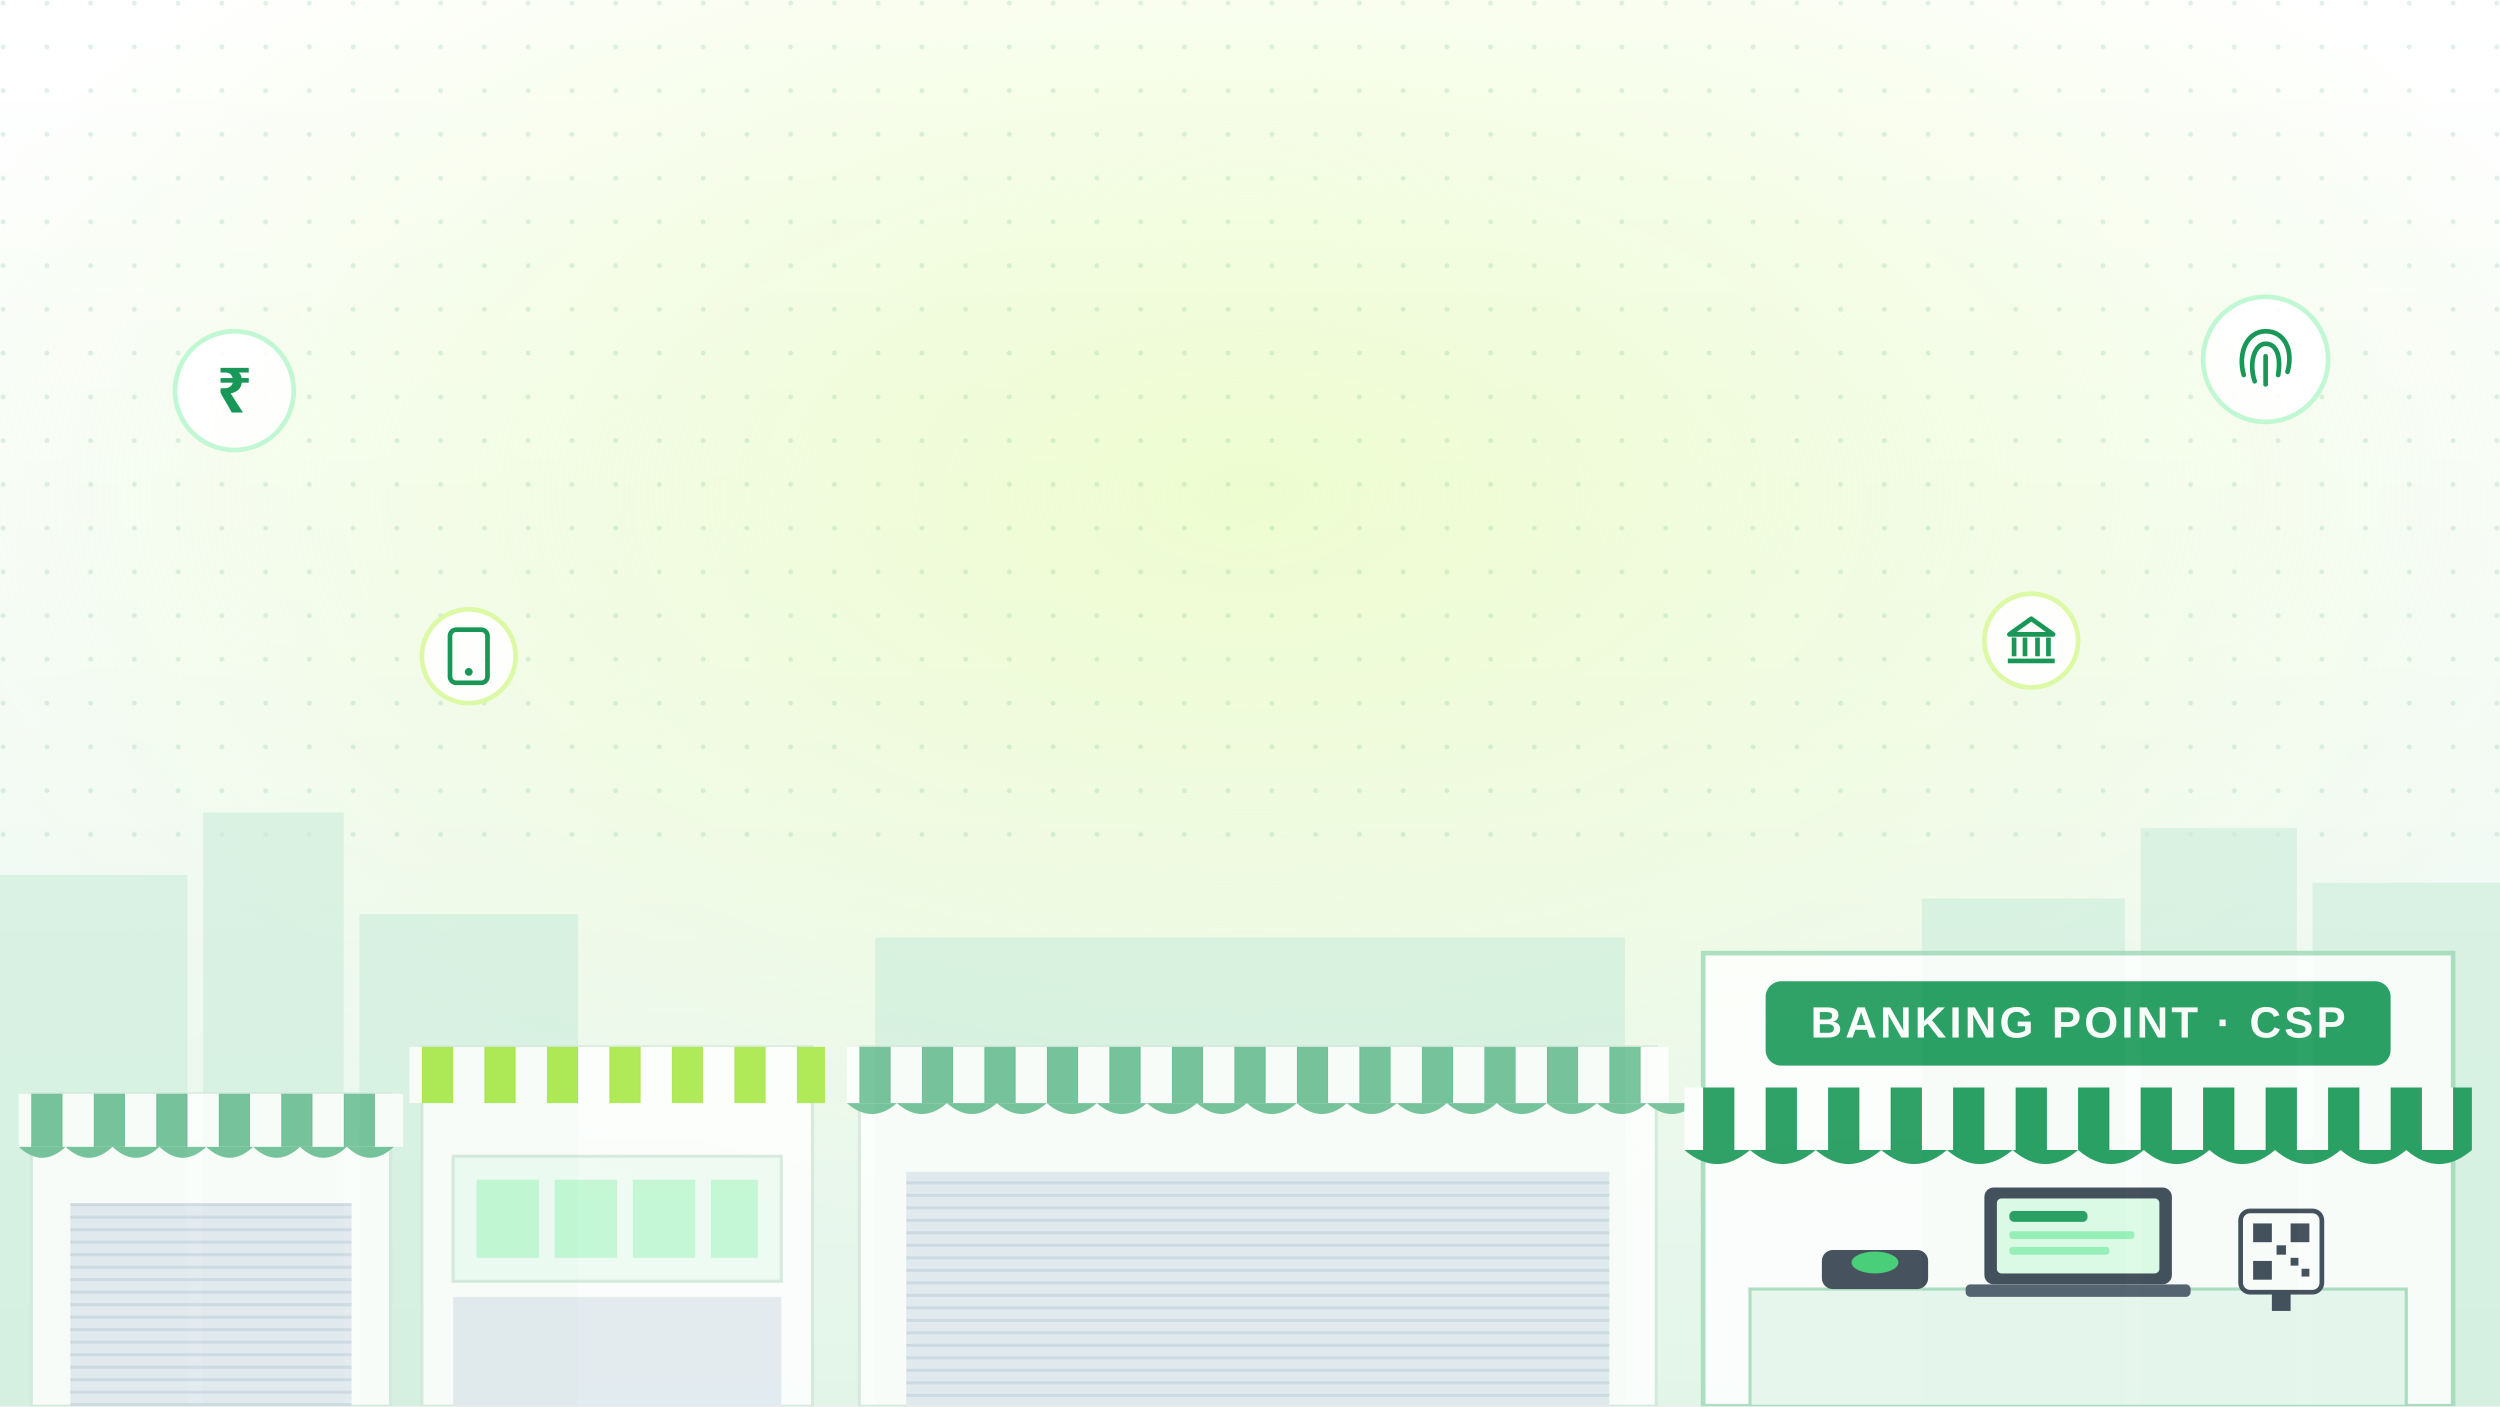
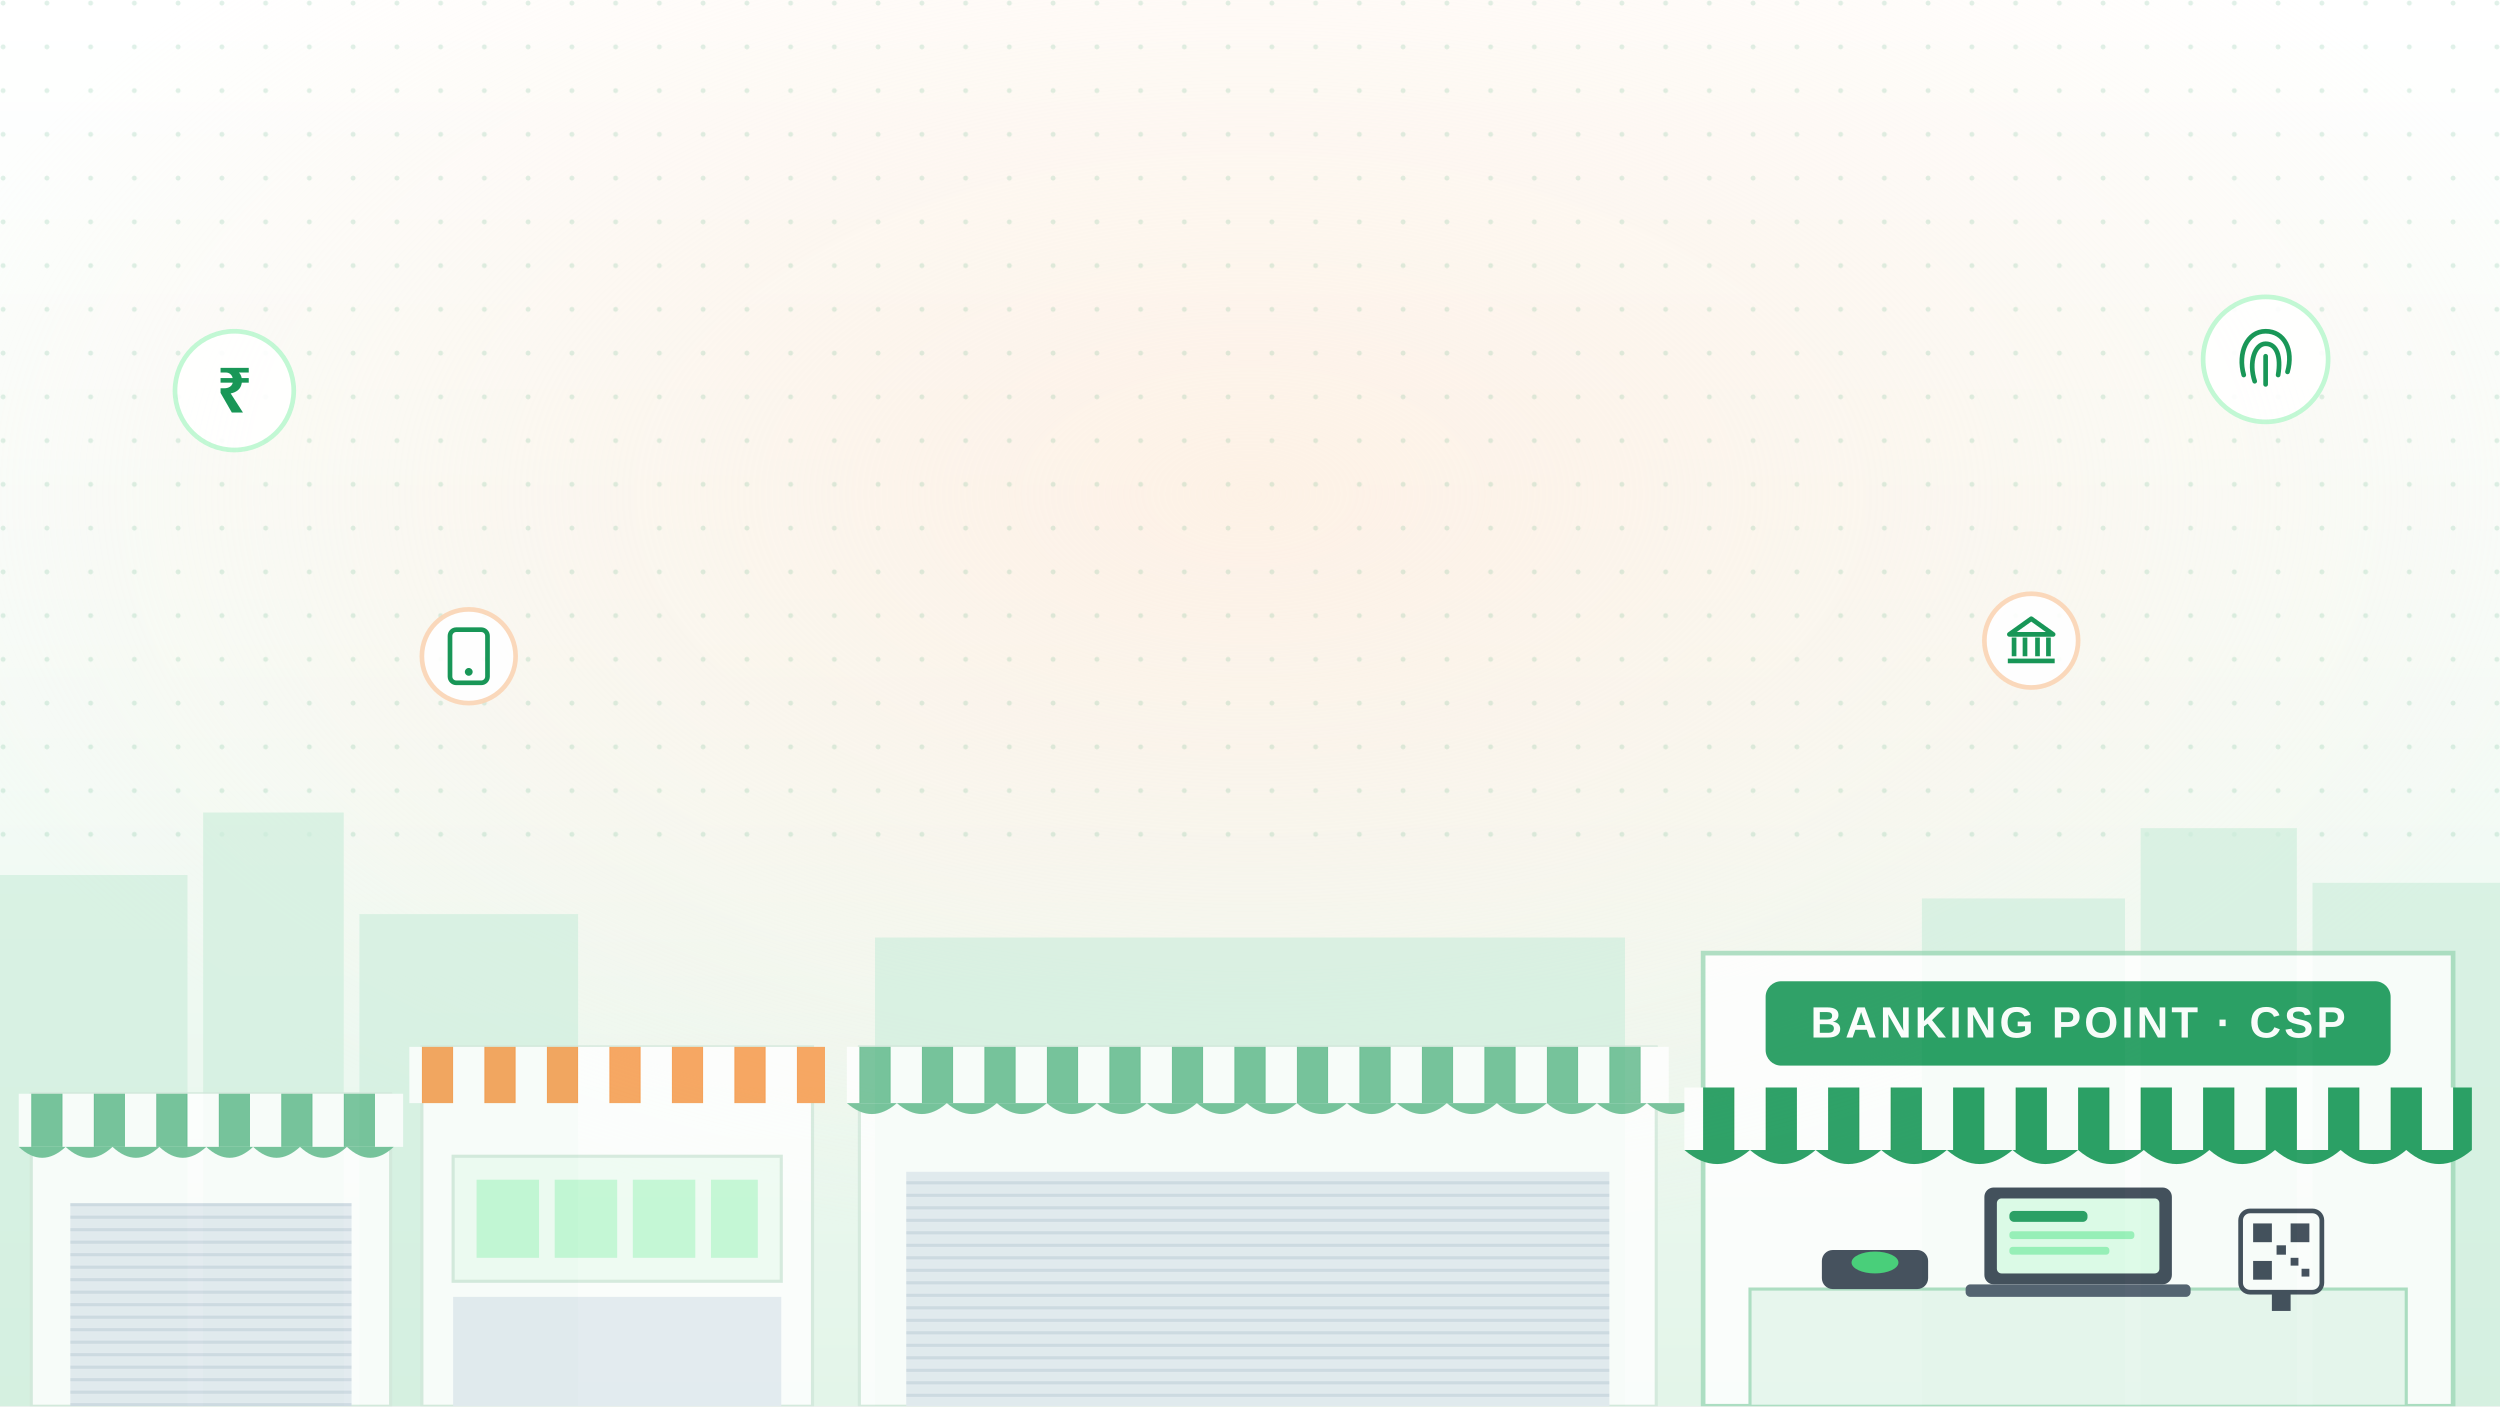
<svg xmlns="http://www.w3.org/2000/svg" viewBox="0 0 1600 900" preserveAspectRatio="xMidYMax slice">
  <defs>
    <linearGradient id="sky" x1="0" y1="0" x2="0" y2="1">
      <stop offset="0" stop-color="#ffffff" />
      <stop offset="0.55" stop-color="#f4fbf6" />
      <stop offset="1" stop-color="#e3f5e9" />
    </linearGradient>
    <radialGradient id="glow" cx="0.5" cy="0.35" r="0.55">
-       <stop offset="0" stop-color="#ecfccb" stop-opacity="0.9" />
-       <stop offset="1" stop-color="#ecfccb" stop-opacity="0" />
+       <stop offset="0" stop-color="#FEF0E4" stop-opacity="0.9" />
+       <stop offset="1" stop-color="#FEF0E4" stop-opacity="0" />
    </radialGradient>
    <pattern id="awnGreen" width="40" height="10" patternUnits="userSpaceOnUse">
      <rect width="20" height="10" fill="#008c46" />
      <rect x="20" width="20" height="10" fill="#ffffff" />
    </pattern>
    <pattern id="awnLime" width="40" height="10" patternUnits="userSpaceOnUse">
-       <rect width="20" height="10" fill="#a3e635" />
+       <rect width="20" height="10" fill="#F79440" />
      <rect x="20" width="20" height="10" fill="#ffffff" />
    </pattern>
    <pattern id="awnTeal" width="40" height="10" patternUnits="userSpaceOnUse">
      <rect width="20" height="10" fill="#5eb88a" />
      <rect x="20" width="20" height="10" fill="#ffffff" />
    </pattern>
    <pattern id="shutter" width="10" height="8" patternUnits="userSpaceOnUse">
      <rect width="10" height="8" fill="#e2e8f0" />
      <rect y="6" width="10" height="2" fill="#cbd5e1" />
    </pattern>
    <pattern id="dots" width="28" height="28" patternUnits="userSpaceOnUse">
      <circle cx="2" cy="2" r="1.6" fill="#008c46" opacity="0.12" />
    </pattern>
  </defs>
  <rect width="1600" height="900" fill="url(#sky)" />
  <rect width="1600" height="900" fill="url(#glow)" />
  <rect width="1600" height="560" fill="url(#dots)" />
  <g fill="#cfeedd" opacity="0.7">
    <rect x="0" y="560" width="120" height="340" />
    <rect x="130" y="520" width="90" height="380" />
    <rect x="230" y="585" width="140" height="315" />
    <rect x="1230" y="575" width="130" height="325" />
    <rect x="1370" y="530" width="100" height="370" />
    <rect x="1480" y="565" width="120" height="335" />
    <rect x="560" y="600" width="480" height="300" />
  </g>
  <g opacity="0.9">
    <g transform="translate(150 250)">
      <circle r="38" fill="#ffffff" stroke="#bbf7d0" stroke-width="3" />
      <text y="14" text-anchor="middle" font-family="Arial, sans-serif" font-size="40" font-weight="700" fill="#008c46">₹</text>
    </g>
    <g transform="translate(1450 230)">
      <circle r="40" fill="#ffffff" stroke="#bbf7d0" stroke-width="3" />
      <g fill="none" stroke="#008c46" stroke-width="3" stroke-linecap="round">
        <path d="M-14 10 C-18 -4 -12 -18 0 -18 C12 -18 18 -6 14 8" />
        <path d="M-7 14 C-11 2 -7 -10 0 -10 C7 -10 10 -2 8 10" />
        <path d="M0 -2 L0 16" />
      </g>
    </g>
    <g transform="translate(300 420)">
-       <circle r="30" fill="#ffffff" stroke="#d9f99d" stroke-width="3" />
+       <circle r="30" fill="#ffffff" stroke="#FBD5B5" stroke-width="3" />
      <rect x="-12" y="-17" width="24" height="34" rx="4" fill="none" stroke="#008c46" stroke-width="3" />
      <circle cy="10" r="2.5" fill="#008c46" />
    </g>
    <g transform="translate(1300 410)">
-       <circle r="30" fill="#ffffff" stroke="#d9f99d" stroke-width="3" />
+       <circle r="30" fill="#ffffff" stroke="#FBD5B5" stroke-width="3" />
      <path d="M-14 -4 L0 -14 L14 -4 Z M-11 -2 V10 M-4 -2 V10 M4 -2 V10 M11 -2 V10 M-15 13 H15" fill="none" stroke="#008c46" stroke-width="3" stroke-linejoin="round" />
    </g>
  </g>
  <g transform="translate(0 700)" opacity="0.8">
    <g transform="translate(20 0)">
      <rect width="230" height="200" fill="#ffffff" stroke="#d1e7da" stroke-width="2" />
      <rect x="-8" y="0" width="246" height="34" fill="url(#awnTeal)" />
      <path d="M-8 34 q15 14 30 0 q15 14 30 0 q15 14 30 0 q15 14 30 0 q15 14 30 0 q15 14 30 0 q15 14 30 0 q15 14 30 0" fill="#5eb88a" />
      <rect x="25" y="70" width="180" height="130" fill="url(#shutter)" />
    </g>
    <g transform="translate(270 -30)">
      <rect width="250" height="230" fill="#ffffff" stroke="#d1e7da" stroke-width="2" />
      <rect x="-8" y="0" width="266" height="36" fill="url(#awnLime)" />
      <rect x="20" y="70" width="210" height="80" fill="#f0fdf4" stroke="#d1e7da" stroke-width="2" />
      <g fill="#bbf7d0">
        <rect x="35" y="85" width="40" height="50" />
        <rect x="85" y="85" width="40" height="50" />
        <rect x="135" y="85" width="40" height="50" />
        <rect x="185" y="85" width="30" height="50" />
      </g>
      <rect x="20" y="160" width="210" height="70" fill="#e2e8f0" />
    </g>
    <g transform="translate(550 -30)">
      <rect width="510" height="230" fill="#ffffff" stroke="#d1e7da" stroke-width="2" />
      <rect x="-8" y="0" width="526" height="36" fill="url(#awnTeal)" />
      <path d="M-8 36 q16 14 32 0 q16 14 32 0 q16 14 32 0 q16 14 32 0 q16 14 32 0 q16 14 32 0 q16 14 32 0 q16 14 32 0 q16 14 32 0 q16 14 32 0 q16 14 32 0 q16 14 32 0 q16 14 32 0 q16 14 32 0 q16 14 32 0 q16 14 32 0 q16 14 32 0" fill="#5eb88a" />
      <rect x="30" y="80" width="450" height="150" fill="url(#shutter)" />
    </g>
    <g transform="translate(1090 -90)">
      <rect width="480" height="290" fill="#ffffff" stroke="#9fd8b8" stroke-width="3" />
      <rect x="40" y="18" width="400" height="54" rx="10" fill="#008c46" />
      <text x="240" y="54" text-anchor="middle" font-family="Arial, sans-serif" font-size="28" font-weight="700" fill="#ffffff" letter-spacing="2">BANKING POINT · CSP</text>
      <rect x="-12" y="86" width="504" height="40" fill="url(#awnGreen)" />
      <path d="M-12 126 q21 18 42 0 q21 18 42 0 q21 18 42 0 q21 18 42 0 q21 18 42 0 q21 18 42 0 q21 18 42 0 q21 18 42 0 q21 18 42 0 q21 18 42 0 q21 18 42 0 q21 18 42 0" fill="#008c46" />
      <rect x="30" y="215" width="420" height="75" fill="#e7f6ee" stroke="#9fd8b8" stroke-width="2" />
      <g transform="translate(110 190)">
        <rect x="-34" y="0" width="68" height="25" rx="7" fill="#1e293b" />
        <ellipse cx="0" cy="8" rx="15" ry="7" fill="#22c55e" />
      </g>
      <g transform="translate(240 150)">
        <rect x="-60" y="0" width="120" height="62" rx="6" fill="#1e293b" />
        <rect x="-52" y="7" width="104" height="48" rx="3" fill="#dcfce7" />
        <rect x="-44" y="15" width="50" height="7" rx="3" fill="#008c46" />
        <rect x="-44" y="28" width="80" height="5" rx="2" fill="#86efac" />
        <rect x="-44" y="38" width="64" height="5" rx="2" fill="#86efac" />
        <rect x="-72" y="62" width="144" height="8" rx="3" fill="#334155" />
      </g>
      <g transform="translate(370 165)">
        <rect x="-26" y="0" width="52" height="52" rx="6" fill="#ffffff" stroke="#1e293b" stroke-width="3" />
        <g fill="#1e293b">
          <rect x="-18" y="8" width="12" height="12" />
          <rect x="6" y="8" width="12" height="12" />
          <rect x="-18" y="32" width="12" height="12" />
          <rect x="6" y="30" width="5" height="5" />
          <rect x="13" y="37" width="5" height="5" />
          <rect x="-3" y="22" width="6" height="6" />
        </g>
        <rect x="-6" y="52" width="12" height="12" fill="#1e293b" />
      </g>
    </g>
  </g>
</svg>
